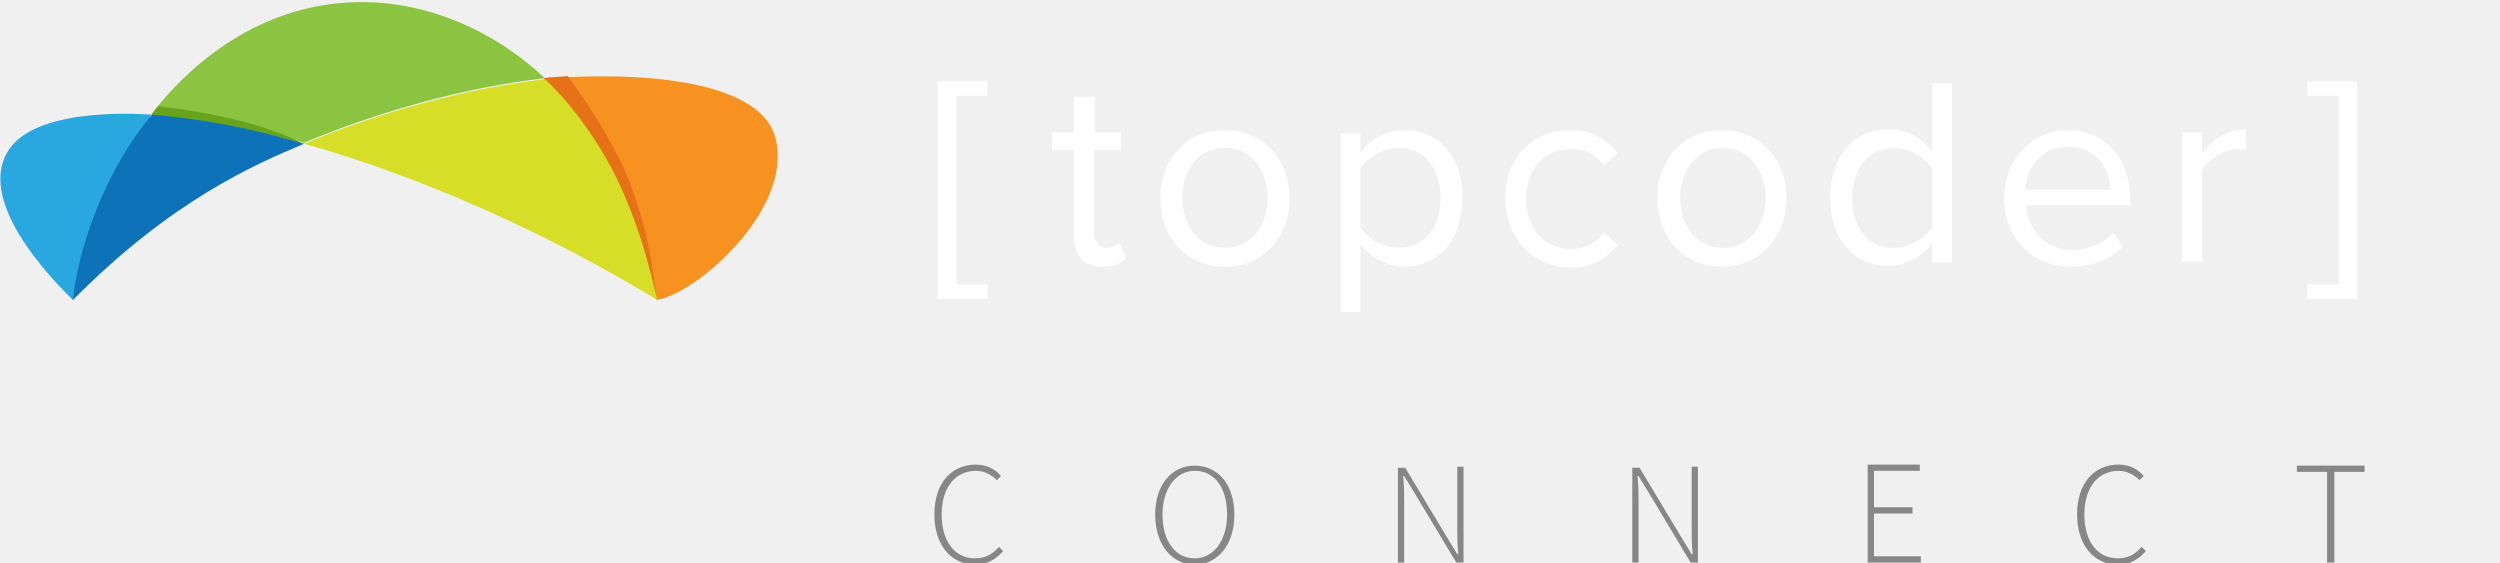
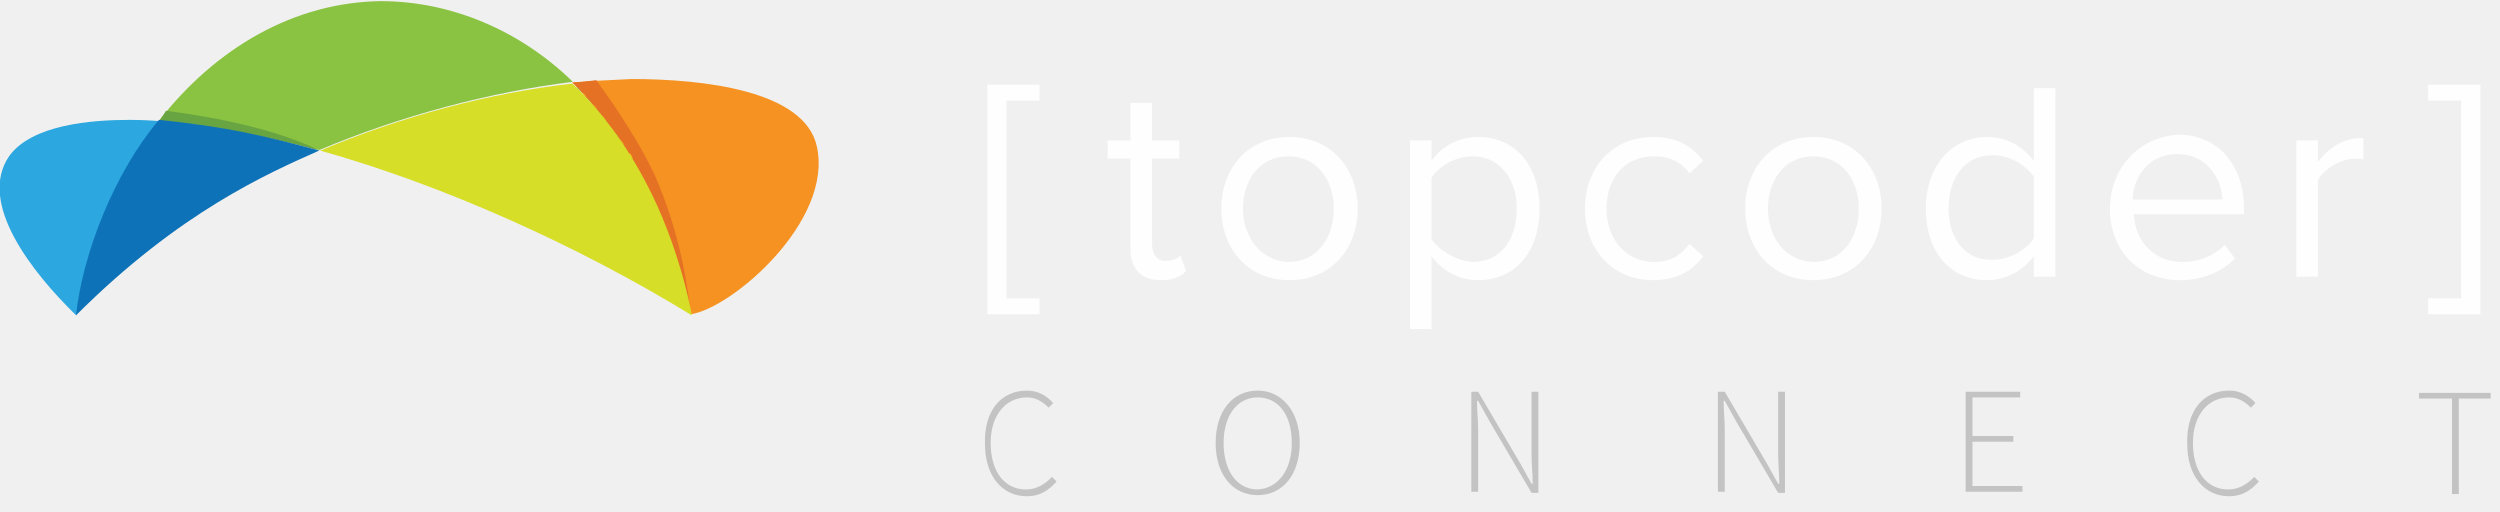
- <svg xmlns="http://www.w3.org/2000/svg" version="1.1" id="Layer_1" x="0px" y="0px" viewBox="-185 370 240 54" style="enable-background:new -185 370 240 54;" xml:space="preserve">
+ <svg xmlns="http://www.w3.org/2000/svg" version="1.1" id="Layer_1" x="0px" y="0px" viewBox="-195 374 220 45" style="enable-background:new -195 374 220 45;" xml:space="preserve">
  <style type="text/css">
- 	.st0{fill:#8AC441;}
- 	.st1{fill:#68A31E;}
- 	.st2{fill:#F7911F;}
- 	.st3{fill:#E67117;}
- 	.st4{fill:#F4CA13;}
- 	.st5{fill:#D7DE27;}
- 	.st6{fill:#29A8E0;}
- 	.st7{fill:#0D72B8;}
- 	.st8{filter:url(#Adobe_OpacityMaskFilter);}
- 	.st9{fill:#FFFFFF;}
- 	.st10{mask:url(#mask-2);fill:#FFFFFF;}
- 	.st11{fill:#878787;}
+ 	.st0{filter:url(#Adobe_OpacityMaskFilter);}
+ 	.st1{fill:#FFFFFF;}
+ 	.st2{mask:url(#mask-2);fill:#8AC342;}
+ 	.st3{filter:url(#Adobe_OpacityMaskFilter_1_);}
+ 	.st4{mask:url(#mask-4);fill:#68A442;}
+ 	.st5{filter:url(#Adobe_OpacityMaskFilter_2_);}
+ 	.st6{mask:url(#mask-6);fill:#F59221;}
+ 	.st7{filter:url(#Adobe_OpacityMaskFilter_3_);}
+ 	.st8{mask:url(#mask-8);fill:#E57224;}
+ 	.st9{filter:url(#Adobe_OpacityMaskFilter_4_);}
+ 	.st10{mask:url(#mask-10);fill:#8AC342;}
+ 	.st11{filter:url(#Adobe_OpacityMaskFilter_5_);}
+ 	.st12{mask:url(#mask-12);fill:#8AC342;}
+ 	.st13{filter:url(#Adobe_OpacityMaskFilter_6_);}
+ 	.st14{mask:url(#mask-14);fill:#8AC342;}
+ 	.st15{filter:url(#Adobe_OpacityMaskFilter_7_);}
+ 	.st16{mask:url(#mask-16);fill:#8AC342;}
+ 	.st17{filter:url(#Adobe_OpacityMaskFilter_8_);}
+ 	.st18{mask:url(#mask-18);fill:#8AC342;}
+ 	.st19{filter:url(#Adobe_OpacityMaskFilter_9_);}
+ 	.st20{mask:url(#mask-20);fill:#8AC342;}
+ 	.st21{filter:url(#Adobe_OpacityMaskFilter_10_);}
+ 	.st22{mask:url(#mask-22);fill:#8AC342;}
+ 	.st23{filter:url(#Adobe_OpacityMaskFilter_11_);}
+ 	.st24{mask:url(#mask-24);fill:#F4CA18;}
+ 	.st25{filter:url(#Adobe_OpacityMaskFilter_12_);}
+ 	.st26{mask:url(#mask-26);fill:#F4CA18;}
+ 	.st27{filter:url(#Adobe_OpacityMaskFilter_13_);}
+ 	.st28{mask:url(#mask-28);fill:#F4CA18;}
+ 	.st29{filter:url(#Adobe_OpacityMaskFilter_14_);}
+ 	.st30{mask:url(#mask-30);fill:#F4CA18;}
+ 	.st31{filter:url(#Adobe_OpacityMaskFilter_15_);}
+ 	.st32{mask:url(#mask-32);fill:#F4CA18;}
+ 	.st33{filter:url(#Adobe_OpacityMaskFilter_16_);}
+ 	.st34{mask:url(#mask-34);fill:#F4CA18;}
+ 	.st35{filter:url(#Adobe_OpacityMaskFilter_17_);}
+ 	.st36{mask:url(#mask-36);fill:#F4CA18;}
+ 	.st37{filter:url(#Adobe_OpacityMaskFilter_18_);}
+ 	.st38{mask:url(#mask-38);fill:#D7DE28;}
+ 	.st39{filter:url(#Adobe_OpacityMaskFilter_19_);}
+ 	.st40{mask:url(#mask-40);fill:#2CA7DF;}
+ 	.st41{filter:url(#Adobe_OpacityMaskFilter_20_);}
+ 	.st42{mask:url(#mask-42);fill:#2CA7DF;}
+ 	.st43{filter:url(#Adobe_OpacityMaskFilter_21_);}
+ 	.st44{mask:url(#mask-44);fill:#0D72B8;}
+ 	.st45{filter:url(#Adobe_OpacityMaskFilter_22_);}
+ 	.st46{mask:url(#mask-46);fill:#FEFEFE;}
+ 	.st47{fill:#C4C3C3;}
</style>
  <g id="Page-1">
-     <g id="logo-dark">
-       <g id="Page-1-Copy-2-_x2B_-CONNECT-Copy-4-Copy">
-         <g id="Page-1-Copy-2">
-           <path id="Fill-1" class="st0" d="M-150.3,370.2c-7.9,0-15,4.1-20.2,10.8c4.3,0.4,9.5,1.3,14.7,2.7      c7.4-3.1,15.5-5.3,23.1-6.2C-137.6,372.9-143.9,370.2-150.3,370.2" />
-           <path id="Fill-3" class="st1" d="M-169.8,380.2c-0.1,0.1-0.5,0.6-0.7,0.9c4.3,0.4,9.7,1.3,14.6,2.7      C-160.8,381.2-168.3,380.4-169.8,380.2" />
-           <path id="Fill-5" class="st2" d="M-132.8,377.6c0.1,0.1,4.5,4.4,7.1,10c2.6,5.6,3.7,11.2,3.7,11.2      c3.7-0.5,13-8.5,11.5-15.3C-111.9,376.5-128.4,377.1-132.8,377.6" />
-           <path id="Fill-7" class="st3" d="M-124.8,386.9c-1.4-3.4-4-7.3-5.7-9.6c-0.9,0.1-1.7,0.1-2.3,0.2      c0.1,0.1,4.5,4.4,7.1,10c2.6,5.6,3.7,11.2,3.7,11.2C-122.2,396.6-122.7,392-124.8,386.9" />
-           <path id="Fill-9" class="st0" d="M-127.3,384.5c0.1,0.2,0.3,0.4,0.4,0.7      C-127.1,384.9-127.2,384.7-127.3,384.5" />
-           <path id="Fill-11" class="st0" d="M-128.1,383.3c0.1,0.2,0.3,0.4,0.4,0.6      C-127.8,383.7-127.9,383.5-128.1,383.3" />
-           <path id="Fill-13" class="st0" d="M-130.6,379.9c0.2,0.2,0.3,0.4,0.5,0.6      C-130.3,380.3-130.4,380.1-130.6,379.9" />
-           <path id="Fill-15" class="st0" d="M-131.5,378.9c0.2,0.2,0.3,0.4,0.5,0.6      C-131.2,379.2-131.3,379.1-131.5,378.9" />
-           <path id="Fill-17" class="st0" d="M-129.7,381c0.2,0.2,0.3,0.4,0.5,0.6      C-129.4,381.4-129.6,381.2-129.7,381" />
-           <path id="Fill-19" class="st0" d="M-132.5,377.9c0.2,0.2,0.4,0.4,0.5,0.5      C-132.1,378.2-132.3,378.1-132.5,377.9" />
-           <path id="Fill-21" class="st0" d="M-128.9,382.1c0.1,0.2,0.3,0.4,0.4,0.6      C-128.6,382.5-128.7,382.3-128.9,382.1" />
-           <path id="Fill-23" class="st4" d="M-131.9,378.4c0.1,0.1,0.3,0.3,0.4,0.5      C-131.6,378.7-131.8,378.6-131.9,378.4" />
-           <path id="Fill-25" class="st4" d="M-132.8,377.6L-132.8,377.6c0.1,0.1,0.2,0.2,0.3,0.3      C-132.6,377.8-132.7,377.7-132.8,377.6" />
-           <path id="Fill-27" class="st4" d="M-127.7,383.9c0.1,0.2,0.2,0.4,0.3,0.6      C-127.4,384.3-127.6,384.1-127.7,383.9" />
-           <path id="Fill-29" class="st4" d="M-128.4,382.7c0.1,0.2,0.2,0.4,0.4,0.5      C-128.2,383.1-128.3,382.9-128.4,382.7" />
-           <path id="Fill-31" class="st4" d="M-129.3,381.6c0.1,0.2,0.3,0.3,0.4,0.5      C-129,381.9-129.1,381.8-129.3,381.6" />
-           <path id="Fill-33" class="st4" d="M-131,379.4c0.1,0.2,0.3,0.3,0.4,0.5      C-130.7,379.7-130.9,379.6-131,379.4" />
-           <path id="Fill-35" class="st4" d="M-130.1,380.5c0.1,0.2,0.3,0.3,0.4,0.5      C-129.9,380.8-130,380.7-130.1,380.5" />
-           <path id="Fill-37" class="st5" d="M-126.1,386.5c-3.1-5.9-6.6-8.9-6.6-8.9      c-7.5,0.9-15.7,3.1-23.1,6.2c11.1,3.1,23.4,8.6,33.9,15C-122,398.7-123.1,392.4-126.1,386.5" />
-           <path id="Fill-39" class="st6" d="M-178,398.8c-4-3.9-9-10.3-6.1-14.5c2.9-4.2,13.3-3.3,13.6-3.3      L-178,398.8z" />
-           <path id="Fill-41" class="st6" d="M-171.8,383.1c-0.3,0.4-0.6,0.9-0.8,1.3      C-172.4,384-172.1,383.5-171.8,383.1" />
-           <path id="Fill-43" class="st7" d="M-178,398.8c0.6-5.7,3.5-13,7.6-17.8c6.2,0.6,9.6,1.4,14.6,2.8      C-160.6,385.8-168.6,389.3-178,398.8" />
-           <g id="Group-47">
-             <g id="Clip-46">
- 					</g>
-             <defs>
-               <filter id="Adobe_OpacityMaskFilter" filterUnits="userSpaceOnUse" x="-95" y="377.7" width="136.3" height="22.3">
-                 <feColorMatrix type="matrix" values="1 0 0 0 0  0 1 0 0 0  0 0 1 0 0  0 0 0 1 0" />
-               </filter>
-             </defs>
-             <mask maskUnits="userSpaceOnUse" x="-95" y="377.7" width="136.3" height="22.3" id="mask-2">
-               <g class="st8">
-                 <path id="path-1" class="st9" d="M-185,370.2H55V400h-240V370.2z" />
-               </g>
-             </mask>
-             <path id="Fill-45" class="st10" d="M-95,398.7v-20.9h4.8v1.4h-3v18.1h3v1.4H-95z M41.3,377.7v21       h-4.8v-1.4h3v-18.1h-3v-1.4H41.3z M24.5,395.2v-12.5h1.9v2c1-1.3,2.5-2.3,4.2-2.3v2c-0.2,0-0.5-0.1-0.8-0.1c-1.2,0-2.8,1-3.4,2       v8.8H24.5z M13.5,384.1c-2.7,0-4,2.2-4.1,4.1h8.2C17.6,386.4,16.4,384.1,13.5,384.1L13.5,384.1z M7.4,389       c0-3.6,2.6-6.5,6.1-6.5c3.8,0,6,2.9,6,6.7v0.5H9.5c0.2,2.4,1.8,4.3,4.5,4.3c1.4,0,2.9-0.6,3.9-1.6l0.9,1.3       c-1.3,1.2-2.9,1.9-5,1.9C10.1,395.6,7.4,392.9,7.4,389L7.4,389z M0.5,391.8v-5.6c-0.7-1.1-2.2-2-3.7-2c-2.5,0-4,2.1-4,4.8       c0,2.8,1.5,4.8,4,4.8C-1.7,393.8-0.2,392.9,0.5,391.8L0.5,391.8z M0.5,395.2v-1.9c-0.9,1.3-2.5,2.2-4.2,2.2       c-3.3,0-5.6-2.5-5.6-6.5c0-4,2.3-6.6,5.6-6.6c1.7,0,3.2,0.8,4.2,2.2V378h1.9v17.2H0.5z M-15.5,389c0-2.5-1.5-4.8-4.1-4.8       s-4.1,2.3-4.1,4.8c0,2.6,1.5,4.8,4.1,4.8S-15.5,391.6-15.5,389L-15.5,389z M-25.9,389c0-3.6,2.4-6.5,6.2-6.5s6.2,2.9,6.2,6.5       c0,3.6-2.4,6.6-6.2,6.6S-25.9,392.6-25.9,389L-25.9,389z M-40.5,389c0-3.7,2.5-6.5,6.2-6.5c2.3,0,3.6,0.9,4.6,2.2l-1.3,1.2       c-0.8-1.1-1.9-1.6-3.2-1.6c-2.6,0-4.3,2-4.3,4.8c0,2.8,1.7,4.8,4.3,4.8c1.3,0,2.4-0.5,3.2-1.6l1.3,1.2c-1,1.2-2.3,2.2-4.6,2.2       C-38,395.6-40.5,392.7-40.5,389L-40.5,389z M-46.7,389c0-2.8-1.5-4.8-4-4.8c-1.5,0-3,0.9-3.7,2v5.6c0.7,1.1,2.2,2,3.7,2       C-48.2,393.8-46.7,391.8-46.7,389L-46.7,389z M-54.4,393.4v6.6h-1.9v-17.2h1.9v1.9c0.9-1.3,2.5-2.2,4.2-2.2       c3.3,0,5.6,2.5,5.6,6.5c0,4-2.3,6.6-5.6,6.6C-51.9,395.6-53.4,394.7-54.4,393.4L-54.4,393.4z M-63.3,389c0-2.5-1.5-4.8-4.1-4.8       c-2.7,0-4.1,2.3-4.1,4.8c0,2.6,1.5,4.8,4.1,4.8C-64.8,393.8-63.3,391.6-63.3,389L-63.3,389z M-73.6,389c0-3.6,2.4-6.5,6.2-6.5       c3.8,0,6.2,2.9,6.2,6.5c0,3.6-2.4,6.6-6.2,6.6C-71.3,395.6-73.6,392.6-73.6,389L-73.6,389z M-81.9,392.6v-8.2H-84v-1.7h2.1       v-3.4h2v3.4h2.5v1.7H-80v7.8c0,0.9,0.4,1.6,1.2,1.6c0.6,0,1.1-0.3,1.3-0.5l0.6,1.5c-0.5,0.5-1.2,0.8-2.3,0.8       C-81,395.6-81.9,394.5-81.9,392.6L-81.9,392.6z" />
-           </g>
-         </g>
-         <path id="CONNECT-Copy-4" class="st11" d="M-95.3,419.4c0,2.9,1.6,4.8,3.9,4.8c1.2,0,2-0.5,2.7-1.3     l-0.4-0.4c-0.7,0.8-1.4,1.1-2.3,1.1c-2,0-3.2-1.7-3.2-4.2c0-2.6,1.3-4.2,3.3-4.2c0.8,0,1.5,0.4,2,0.9l0.4-0.4     c-0.5-0.6-1.3-1.1-2.4-1.1C-93.7,414.6-95.3,416.4-95.3,419.4L-95.3,419.4z M-70.3,424.2c2.2,0,3.8-1.9,3.8-4.8     c0-2.9-1.6-4.7-3.8-4.7c-2.2,0-3.8,1.8-3.8,4.7C-74.1,422.3-72.5,424.2-70.3,424.2L-70.3,424.2z M-70.3,423.6     c-1.9,0-3.1-1.7-3.1-4.2c0-2.5,1.3-4.2,3.1-4.2c1.9,0,3.1,1.6,3.1,4.2C-67.2,421.9-68.5,423.6-70.3,423.6L-70.3,423.6z      M-50.8,424h0.6v-5.7c0-0.9,0-1.7-0.1-2.6h0.1l1.1,1.8l3.9,6.5h0.7v-9.2h-0.6v5.7c0,0.9,0,1.8,0.1,2.7h-0.1l-1.1-1.8l-3.9-6.5     h-0.7V424z M-28.3,424h0.6v-5.7c0-0.9,0-1.7-0.1-2.6h0.1l1.1,1.8l3.9,6.5h0.7v-9.2h-0.6v5.7c0,0.9,0,1.8,0.1,2.7h-0.1l-1.1-1.8     l-3.9-6.5h-0.7V424z M-5.8,424h5.2v-0.6h-4.5v-4.1h3.7v-0.6h-3.7v-3.5h4.4v-0.6h-5V424z M14.4,419.4c0,2.9,1.6,4.8,3.9,4.8     c1.2,0,2-0.5,2.7-1.3l-0.4-0.4c-0.7,0.8-1.4,1.1-2.3,1.1c-2,0-3.2-1.7-3.2-4.2c0-2.6,1.3-4.2,3.3-4.2c0.8,0,1.5,0.4,2,0.9     l0.4-0.4c-0.5-0.6-1.3-1.1-2.4-1.1C16,414.6,14.4,416.4,14.4,419.4L14.4,419.4z M38.5,424h0.6v-8.7h2.9v-0.6h-6.5v0.6h2.9V424z" />
+     <g id="tc-connect-light">
+       <g id="Page-1-Copy">
+         <g id="Group-3" transform="translate(13.50877, 0)">
+           <g id="Clip-2">
+ 				</g>
+           <defs>
+             <filter id="Adobe_OpacityMaskFilter" filterUnits="userSpaceOnUse" x="-199.3" y="369.3" width="46" height="22.8">
+               <feColorMatrix type="matrix" values="1 0 0 0 0  0 1 0 0 0  0 0 1 0 0  0 0 0 1 0" />
+             </filter>
+           </defs>
+           <mask maskUnits="userSpaceOnUse" x="-199.3" y="369.3" width="46" height="22.8" id="mask-2">
+             <g class="st0">
+               <path id="path-1" class="st1" d="M-194.5,384.6c4.2,0.3,9.2,1.3,14.1,2.6l0,0c7.1-3,15-5.1,22.3-6l0,0        c-4.6-4.5-10.7-7.1-16.9-7.1l0,0C-182.6,374.2-189.5,378.2-194.5,384.6L-194.5,384.6z" />
+             </g>
+           </mask>
+           <path id="Fill-1" class="st2" d="M-199.3,369.3h46v22.8h-46V369.3z" />
+         </g>
+         <g id="Group-6" transform="translate(13.50877, 9.649123)">
+           <g id="Clip-5">
+ 				</g>
+           <defs>
+             <filter id="Adobe_OpacityMaskFilter_1_" filterUnits="userSpaceOnUse" x="-199.3" y="369.3" width="23.8" height="13.1">
+               <feColorMatrix type="matrix" values="1 0 0 0 0  0 1 0 0 0  0 0 1 0 0  0 0 0 1 0" />
+             </filter>
+           </defs>
+           <mask maskUnits="userSpaceOnUse" x="-199.3" y="369.3" width="23.8" height="13.1" id="mask-4">
+             <g class="st3">
+               <path id="path-3" class="st1" d="M-194.5,375c4.2,0.3,9.3,1.3,14.1,2.6l0,0c-4.8-2.4-12-3.3-13.5-3.5l0,0        C-194,374.3-194.3,374.7-194.5,375L-194.5,375z" />
+             </g>
+           </mask>
+           <path id="Fill-4" class="st4" d="M-199.3,369.3h23.8v13.1h-23.8V369.3z" />
+         </g>
+         <g id="Group-9" transform="translate(50.17544, 6.754386)">
+           <g id="Clip-8">
+ 				</g>
+           <defs>
+             <filter id="Adobe_OpacityMaskFilter_2_" filterUnits="userSpaceOnUse" x="-199.6" y="369.5" width="31.4" height="30.3">
+               <feColorMatrix type="matrix" values="1 0 0 0 0  0 1 0 0 0  0 0 1 0 0  0 0 0 1 0" />
+             </filter>
+           </defs>
+           <mask maskUnits="userSpaceOnUse" x="-199.6" y="369.5" width="31.4" height="30.3" id="mask-6">
+             <g class="st5">
+               <path id="path-5" class="st1" d="M-194.8,374.5c0.1,0.1,4.3,4.3,6.8,9.6l0,0c2.5,5.4,3.6,10.8,3.6,10.8l0,0        c3.6-0.5,12.6-8.2,11.1-14.8l0,0c-1.1-4.9-10-5.9-16.3-5.9l0,0C-191.7,374.3-193.7,374.4-194.8,374.5L-194.8,374.5z" />
+             </g>
+           </mask>
+           <path id="Fill-7" class="st6" d="M-199.6,369.5h31.4v30.3h-31.4V369.5z" />
+         </g>
+         <g id="Group-12" transform="translate(50.17544, 6.754386)">
+           <g id="Clip-11">
+ 				</g>
+           <defs>
+             <filter id="Adobe_OpacityMaskFilter_3_" filterUnits="userSpaceOnUse" x="-199.6" y="369.5" width="20.1" height="30.3">
+               <feColorMatrix type="matrix" values="1 0 0 0 0  0 1 0 0 0  0 0 1 0 0  0 0 0 1 0" />
+             </filter>
+           </defs>
+           <mask maskUnits="userSpaceOnUse" x="-199.6" y="369.5" width="20.1" height="30.3" id="mask-8">
+             <g class="st7">
+               <path id="path-7" class="st1" d="M-194.8,374.5c0.1,0.1,4.3,4.3,6.8,9.6l0,0c2.5,5.4,3.6,10.8,3.6,10.8l0,0        c-0.2-2.1-0.8-6.5-2.8-11.4l0,0c-1.3-3.2-3.9-7-5.5-9.2l0,0C-193.5,374.4-194.2,374.5-194.8,374.5L-194.8,374.5z" />
+             </g>
+           </mask>
+           <path id="Fill-10" class="st8" d="M-199.6,369.5h20.1v30.3h-20.1V369.5z" />
+         </g>
+         <g id="Group-15" transform="translate(55, 13.50877)">
+           <g id="Clip-14">
+ 				</g>
+           <defs>
+             <filter id="Adobe_OpacityMaskFilter_4_" filterUnits="userSpaceOnUse" x="-199.2" y="369.7" width="10" height="10.3">
+               <feColorMatrix type="matrix" values="1 0 0 0 0  0 1 0 0 0  0 0 1 0 0  0 0 0 1 0" />
+             </filter>
+           </defs>
+           <mask maskUnits="userSpaceOnUse" x="-199.2" y="369.7" width="10" height="10.3" id="mask-10">
+             <g class="st9">
+               <path id="path-9" class="st1" d="M-194,375.1c-0.1-0.2-0.3-0.4-0.4-0.6l0,0C-194.2,374.7-194.1,374.9-194,375.1L-194,375.1z" />
+             </g>
+           </mask>
+           <path id="Fill-13" class="st10" d="M-199.2,369.7h10v10.3h-10V369.7z" />
+         </g>
+         <g id="Group-18" transform="translate(54.03509, 12.54386)">
+           <g id="Clip-17">
+ 				</g>
+           <defs>
+             <filter id="Adobe_OpacityMaskFilter_5_" filterUnits="userSpaceOnUse" x="-198.9" y="369.4" width="10.1" height="10.3">
+               <feColorMatrix type="matrix" values="1 0 0 0 0  0 1 0 0 0  0 0 1 0 0  0 0 0 1 0" />
+             </filter>
+           </defs>
+           <mask maskUnits="userSpaceOnUse" x="-198.9" y="369.4" width="10.1" height="10.3" id="mask-12">
+             <g class="st11">
+               <path id="path-11" class="st1" d="M-193.7,374.9c-0.1-0.2-0.3-0.4-0.4-0.6l0,0C-194,374.5-193.8,374.7-193.7,374.9        L-193.7,374.9z" />
+             </g>
+           </mask>
+           <path id="Fill-16" class="st12" d="M-198.9,369.4h10.1v10.3h-10.1V369.4z" />
+         </g>
+         <g id="Group-21" transform="translate(52.10526, 8.684211)">
+           <g id="Clip-20">
+ 				</g>
+           <defs>
+             <filter id="Adobe_OpacityMaskFilter_6_" filterUnits="userSpaceOnUse" x="-199.4" y="370.1" width="10.1" height="10.2">
+               <feColorMatrix type="matrix" values="1 0 0 0 0  0 1 0 0 0  0 0 1 0 0  0 0 0 1 0" />
+             </filter>
+           </defs>
+           <mask maskUnits="userSpaceOnUse" x="-199.4" y="370.1" width="10.1" height="10.2" id="mask-14">
+             <g class="st13">
+               <path id="path-13" class="st1" d="M-194.2,375.4c-0.2-0.2-0.3-0.4-0.5-0.6l0,0C-194.5,375.1-194.3,375.2-194.2,375.4        L-194.2,375.4z" />
+             </g>
+           </mask>
+           <path id="Fill-19" class="st14" d="M-199.4,370.1h10.1v10.2h-10.1V370.1z" />
+         </g>
+         <g id="Group-24" transform="translate(51.14035, 7.719298)">
+           <g id="Clip-23">
+ 				</g>
+           <defs>
+             <filter id="Adobe_OpacityMaskFilter_7_" filterUnits="userSpaceOnUse" x="-199.3" y="370" width="10.1" height="10.2">
+               <feColorMatrix type="matrix" values="1 0 0 0 0  0 1 0 0 0  0 0 1 0 0  0 0 0 1 0" />
+             </filter>
+           </defs>
+           <mask maskUnits="userSpaceOnUse" x="-199.3" y="370" width="10.1" height="10.2" id="mask-16">
+             <g class="st15">
+               <path id="path-15" class="st1" d="M-194,375.4c-0.2-0.2-0.3-0.4-0.5-0.5l0,0C-194.4,375-194.2,375.2-194,375.4L-194,375.4z" />
+             </g>
+           </mask>
+           <path id="Fill-22" class="st16" d="M-199.3,370h10.1v10.2h-10.1V370z" />
+         </g>
+         <g id="Group-27" transform="translate(53.07017, 9.649123)">
+           <g id="Clip-26">
+ 				</g>
+           <defs>
+             <filter id="Adobe_OpacityMaskFilter_8_" filterUnits="userSpaceOnUse" x="-199.6" y="370.1" width="10.1" height="10.2">
+               <feColorMatrix type="matrix" values="1 0 0 0 0  0 1 0 0 0  0 0 1 0 0  0 0 0 1 0" />
+             </filter>
+           </defs>
+           <mask maskUnits="userSpaceOnUse" x="-199.6" y="370.1" width="10.1" height="10.2" id="mask-18">
+             <g class="st17">
+               <path id="path-17" class="st1" d="M-194.3,375.5c-0.1-0.2-0.3-0.4-0.4-0.6l0,0C-194.6,375.1-194.4,375.3-194.3,375.5        L-194.3,375.5z" />
+             </g>
+           </mask>
+           <path id="Fill-25" class="st18" d="M-199.6,370.1h10.1v10.2h-10.1V370.1z" />
+         </g>
+         <g id="Group-30" transform="translate(50.17544, 6.754386)">
+           <g id="Clip-29">
+ 				</g>
+           <defs>
+             <filter id="Adobe_OpacityMaskFilter_9_" filterUnits="userSpaceOnUse" x="-199.3" y="370" width="10.2" height="10.2">
+               <feColorMatrix type="matrix" values="1 0 0 0 0  0 1 0 0 0  0 0 1 0 0  0 0 0 1 0" />
+             </filter>
+           </defs>
+           <mask maskUnits="userSpaceOnUse" x="-199.3" y="370" width="10.2" height="10.2" id="mask-20">
+             <g class="st19">
+               <path id="path-19" class="st1" d="M-194,375.4c-0.2-0.2-0.3-0.3-0.5-0.5l0,0C-194.3,375-194.1,375.2-194,375.4L-194,375.4z" />
+             </g>
+           </mask>
+           <path id="Fill-28" class="st20" d="M-199.3,370h10.2v10.2h-10.2V370z" />
+         </g>
+         <g id="Group-33" transform="translate(54.03509, 11.57895)">
+           <g id="Clip-32">
+ 				</g>
+           <defs>
+             <filter id="Adobe_OpacityMaskFilter_10_" filterUnits="userSpaceOnUse" x="-199.7" y="369.3" width="10.1" height="10.3">
+               <feColorMatrix type="matrix" values="1 0 0 0 0  0 1 0 0 0  0 0 1 0 0  0 0 0 1 0" />
+             </filter>
+           </defs>
+           <mask maskUnits="userSpaceOnUse" x="-199.7" y="369.3" width="10.1" height="10.3" id="mask-22">
+             <g class="st21">
+               <path id="path-21" class="st1" d="M-194.5,374.7c-0.1-0.2-0.3-0.4-0.4-0.6l0,0C-194.7,374.3-194.6,374.5-194.5,374.7        L-194.5,374.7z" />
+             </g>
+           </mask>
+           <path id="Fill-31" class="st22" d="M-199.7,369.3h10.1v10.3h-10.1V369.3z" />
+         </g>
+         <g id="Group-36" transform="translate(51.14035, 7.719298)">
+           <g id="Clip-35">
+ 				</g>
+           <defs>
+             <filter id="Adobe_OpacityMaskFilter_11_" filterUnits="userSpaceOnUse" x="-199.8" y="369.6" width="10.1" height="10.1">
+               <feColorMatrix type="matrix" values="1 0 0 0 0  0 1 0 0 0  0 0 1 0 0  0 0 0 1 0" />
+             </filter>
+           </defs>
+           <mask maskUnits="userSpaceOnUse" x="-199.8" y="369.6" width="10.1" height="10.1" id="mask-24">
+             <g class="st23">
+               <path id="path-23" class="st1" d="M-194.5,374.8c-0.1-0.1-0.3-0.3-0.4-0.4l0,0C-194.8,374.6-194.7,374.7-194.5,374.8        L-194.5,374.8z" />
+             </g>
+           </mask>
+           <path id="Fill-34" class="st24" d="M-199.8,369.6h10.1v10.1h-10.1V369.6z" />
+         </g>
+         <g id="Group-39" transform="translate(50.17544, 6.754386)">
+           <g id="Clip-38">
+ 				</g>
+           <defs>
+             <filter id="Adobe_OpacityMaskFilter_12_" filterUnits="userSpaceOnUse" x="-199.6" y="369.7" width="10" height="10">
+               <feColorMatrix type="matrix" values="1 0 0 0 0  0 1 0 0 0  0 0 1 0 0  0 0 0 1 0" />
+             </filter>
+           </defs>
+           <mask maskUnits="userSpaceOnUse" x="-199.6" y="369.7" width="10" height="10" id="mask-26">
+             <g class="st25">
+               <path id="path-25" class="st1" d="M-194.8,374.6c0.1,0.1,0.2,0.2,0.3,0.3l0,0C-194.6,374.8-194.7,374.7-194.8,374.6        L-194.8,374.6L-194.8,374.6z" />
+             </g>
+           </mask>
+           <path id="Fill-37" class="st26" d="M-199.6,369.7h10v10h-10V369.7z" />
+         </g>
+         <g id="Group-42" transform="translate(55, 12.54386)">
+           <g id="Clip-41">
+ 				</g>
+           <defs>
+             <filter id="Adobe_OpacityMaskFilter_13_" filterUnits="userSpaceOnUse" x="-199.5" y="370.1" width="10" height="10.2">
+               <feColorMatrix type="matrix" values="1 0 0 0 0  0 1 0 0 0  0 0 1 0 0  0 0 0 1 0" />
+             </filter>
+           </defs>
+           <mask maskUnits="userSpaceOnUse" x="-199.5" y="370.1" width="10" height="10.2" id="mask-28">
+             <g class="st27">
+               <path id="path-27" class="st1" d="M-194.3,375.4c-0.1-0.2-0.2-0.4-0.3-0.5l0,0C-194.6,375.1-194.5,375.3-194.3,375.4        L-194.3,375.4z" />
+             </g>
+           </mask>
+           <path id="Fill-40" class="st28" d="M-199.5,370.1h10v10.2h-10V370.1z" />
+         </g>
+         <g id="Group-45" transform="translate(54.03509, 11.57895)">
+           <g id="Clip-44">
+ 				</g>
+           <defs>
+             <filter id="Adobe_OpacityMaskFilter_14_" filterUnits="userSpaceOnUse" x="-199.3" y="369.9" width="10" height="10.2">
+               <feColorMatrix type="matrix" values="1 0 0 0 0  0 1 0 0 0  0 0 1 0 0  0 0 0 1 0" />
+             </filter>
+           </defs>
+           <mask maskUnits="userSpaceOnUse" x="-199.3" y="369.9" width="10" height="10.2" id="mask-30">
+             <g class="st29">
+               <path id="path-29" class="st1" d="M-194.1,375.2c-0.1-0.2-0.2-0.4-0.4-0.5l0,0C-194.3,374.9-194.2,375.1-194.1,375.2        L-194.1,375.2z" />
+             </g>
+           </mask>
+           <path id="Fill-43" class="st30" d="M-199.3,369.9h10v10.2h-10V369.9z" />
+         </g>
+         <g id="Group-48" transform="translate(53.07017, 10.61403)">
+           <g id="Clip-47">
+ 				</g>
+           <defs>
+             <filter id="Adobe_OpacityMaskFilter_15_" filterUnits="userSpaceOnUse" x="-199.1" y="369.7" width="10" height="10.2">
+               <feColorMatrix type="matrix" values="1 0 0 0 0  0 1 0 0 0  0 0 1 0 0  0 0 0 1 0" />
+             </filter>
+           </defs>
+           <mask maskUnits="userSpaceOnUse" x="-199.1" y="369.7" width="10" height="10.2" id="mask-32">
+             <g class="st31">
+               <path id="path-31" class="st1" d="M-193.9,375.1c-0.1-0.2-0.2-0.3-0.4-0.5l0,0C-194.2,374.7-194,374.9-193.9,375.1        L-193.9,375.1z" />
+             </g>
+           </mask>
+           <path id="Fill-46" class="st32" d="M-199.1,369.7h10v10.2h-10V369.7z" />
+         </g>
+         <g id="Group-51" transform="translate(51.14035, 8.684211)">
+           <g id="Clip-50">
+ 				</g>
+           <defs>
+             <filter id="Adobe_OpacityMaskFilter_16_" filterUnits="userSpaceOnUse" x="-198.9" y="369.6" width="10" height="10.1">
+               <feColorMatrix type="matrix" values="1 0 0 0 0  0 1 0 0 0  0 0 1 0 0  0 0 0 1 0" />
+             </filter>
+           </defs>
+           <mask maskUnits="userSpaceOnUse" x="-198.9" y="369.6" width="10" height="10.1" id="mask-34">
+             <g class="st33">
+               <path id="path-33" class="st1" d="M-193.6,374.9c-0.1-0.2-0.3-0.3-0.4-0.5l0,0C-193.9,374.6-193.8,374.7-193.6,374.9        L-193.6,374.9z" />
+             </g>
+           </mask>
+           <path id="Fill-49" class="st34" d="M-198.9,369.6h10v10.1h-10V369.6z" />
+         </g>
+         <g id="Group-54" transform="translate(52.10526, 9.649123)">
+           <g id="Clip-53">
+ 				</g>
+           <defs>
+             <filter id="Adobe_OpacityMaskFilter_17_" filterUnits="userSpaceOnUse" x="-199" y="369.6" width="10" height="10.1">
+               <feColorMatrix type="matrix" values="1 0 0 0 0  0 1 0 0 0  0 0 1 0 0  0 0 0 1 0" />
+             </filter>
+           </defs>
+           <mask maskUnits="userSpaceOnUse" x="-199" y="369.6" width="10" height="10.1" id="mask-36">
+             <g class="st35">
+               <path id="path-35" class="st1" d="M-193.8,375c-0.1-0.2-0.3-0.3-0.4-0.5l0,0C-194,374.6-193.9,374.8-193.8,375L-193.8,375z" />
+             </g>
+           </mask>
+           <path id="Fill-52" class="st36" d="M-199,369.6h10v10.1h-10V369.6z" />
+         </g>
+         <g id="Group-57" transform="translate(27.98246, 6.754386)">
+           <g id="Clip-56">
+ 				</g>
+           <defs>
+             <filter id="Adobe_OpacityMaskFilter_18_" filterUnits="userSpaceOnUse" x="-199.7" y="369.7" width="42.4" height="30.1">
+               <feColorMatrix type="matrix" values="1 0 0 0 0  0 1 0 0 0  0 0 1 0 0  0 0 0 1 0" />
+             </filter>
+           </defs>
+           <mask maskUnits="userSpaceOnUse" x="-199.7" y="369.7" width="42.4" height="30.1" id="mask-38">
+             <g class="st37">
+               <path id="path-37" class="st1" d="M-194.8,380.5c10.7,3,22.6,8.3,32.7,14.5l0,0c0-0.1-1.1-6.2-4.1-11.8l0,0        c-3-5.7-6.4-8.5-6.4-8.6l0,0C-179.8,375.4-187.7,377.5-194.8,380.5L-194.8,380.5z" />
+             </g>
+           </mask>
+           <path id="Fill-55" class="st38" d="M-199.7,369.7h42.4v30.1h-42.4V369.7z" />
+         </g>
+         <g id="Group-60" transform="translate(0, 9.649123)">
+           <g id="Clip-59">
+ 				</g>
+           <defs>
+             <filter id="Adobe_OpacityMaskFilter_19_" filterUnits="userSpaceOnUse" x="-199.8" y="370" width="23.7" height="26.9">
+               <feColorMatrix type="matrix" values="1 0 0 0 0  0 1 0 0 0  0 0 1 0 0  0 0 0 1 0" />
+             </filter>
+           </defs>
+           <mask maskUnits="userSpaceOnUse" x="-199.8" y="370" width="23.7" height="26.9" id="mask-40">
+             <g class="st39">
+               <path id="path-39" class="st1" d="M-194.2,378.1c-2.8,4.1,2,10.2,5.9,14l0,0l7.3-17.1c-0.1,0-1.2-0.1-2.6-0.1l0,0        C-186.9,374.9-192.2,375.3-194.2,378.1L-194.2,378.1z" />
+             </g>
+           </mask>
+           <path id="Fill-58" class="st40" d="M-199.8,370h23.7v26.9h-23.7V370z" />
+         </g>
+         <g id="Group-63" transform="translate(11.57895, 12.54386)">
+           <g id="Clip-62">
+ 				</g>
+           <defs>
+             <filter id="Adobe_OpacityMaskFilter_20_" filterUnits="userSpaceOnUse" x="-199.5" y="369.3" width="10.5" height="10.9">
+               <feColorMatrix type="matrix" values="1 0 0 0 0  0 1 0 0 0  0 0 1 0 0  0 0 0 1 0" />
+             </filter>
+           </defs>
+           <mask maskUnits="userSpaceOnUse" x="-199.5" y="369.3" width="10.5" height="10.9" id="mask-42">
+             <g class="st41">
+               <path id="path-41" class="st1" d="M-194.7,375.4c0.3-0.4,0.5-0.9,0.8-1.3l0,0C-194.1,374.5-194.4,374.9-194.7,375.4        L-194.7,375.4z" />
+             </g>
+           </mask>
+           <path id="Fill-61" class="st42" d="M-199.5,369.3h10.5v10.9h-10.5V369.3z" />
+         </g>
+         <g id="Group-66" transform="translate(5.789474, 9.649123)">
+           <g id="Clip-65">
+ 				</g>
+           <defs>
+             <filter id="Adobe_OpacityMaskFilter_21_" filterUnits="userSpaceOnUse" x="-198.9" y="370.1" width="31.1" height="26.8">
+               <feColorMatrix type="matrix" values="1 0 0 0 0  0 1 0 0 0  0 0 1 0 0  0 0 0 1 0" />
+             </filter>
+           </defs>
+           <mask maskUnits="userSpaceOnUse" x="-198.9" y="370.1" width="31.1" height="26.8" id="mask-44">
+             <g class="st43">
+               <path id="path-43" class="st1" d="M-194.1,392.1c9.1-9.1,16.9-12.5,21.4-14.5l0,0c-4.8-1.3-8.2-2.1-14.1-2.7l0,0        C-190.7,379.5-193.5,386.6-194.1,392.1L-194.1,392.1z" />
+             </g>
+           </mask>
+           <path id="Fill-64" class="st44" d="M-198.9,370.1h31.1v26.8h-31.1V370.1z" />
+         </g>
+         <g id="Group-69" transform="translate(85.87719, 6.754386)">
+           <g id="Clip-68">
+ 				</g>
+           <defs>
+             <filter id="Adobe_OpacityMaskFilter_22_" filterUnits="userSpaceOnUse" x="-198.9" y="369.8" width="141.2" height="31.2">
+               <feColorMatrix type="matrix" values="1 0 0 0 0  0 1 0 0 0  0 0 1 0 0  0 0 0 1 0" />
+             </filter>
+           </defs>
+           <mask maskUnits="userSpaceOnUse" x="-198.9" y="369.8" width="141.2" height="31.2" id="mask-46">
+             <g class="st45">
+               <path id="path-45" class="st1" d="M-67.2,374.7v1.4h2.9v17.4h-2.9v1.4h4.6v-20.2H-67.2z M-194,374.7v20.2h4.6v-1.4h-2.9v-17.4        h2.9v-1.4H-194z M-101.9,375v6.4c-1-1.3-2.4-2.1-4.1-2.1l0,0c-3.1,0-5.4,2.5-5.4,6.3l0,0c0,3.9,2.2,6.3,5.4,6.3l0,0        c1.7,0,3.2-0.9,4.1-2.1l0,0v1.8h1.9V375H-101.9z M-109.4,385.6c0-2.7,1.4-4.7,3.9-4.7l0,0c1.5,0,2.9,0.9,3.6,1.9l0,0v5.4        c-0.6,1-2.1,1.9-3.6,1.9l0,0C-107.9,390.2-109.4,388.3-109.4,385.6L-109.4,385.6z M-181.4,376.3v3.3h-2v1.6h2v7.9        c0,1.8,0.9,2.8,2.7,2.8l0,0c1.1,0,1.7-0.3,2.2-0.8l0,0l-0.5-1.4c-0.2,0.3-0.7,0.5-1.3,0.5l0,0c-0.8,0-1.2-0.6-1.2-1.5l0,0        v-7.5h2.4v-1.6h-2.4v-3.3H-181.4z M-95.2,385.6c0,3.8,2.6,6.3,6.2,6.3l0,0c1.9,0,3.6-0.7,4.8-1.9l0,0l-0.9-1.2        c-1,1-2.3,1.5-3.7,1.5l0,0c-2.6,0-4.2-1.9-4.3-4.2l0,0h9.7v-0.5c0-3.6-2.1-6.5-5.8-6.5l0,0C-92.7,379.3-95.2,382.1-95.2,385.6        L-95.2,385.6z M-89.3,380.8c2.7,0,3.9,2.2,4,4l0,0h-7.9C-93.2,383-91.9,380.8-89.3,380.8L-89.3,380.8z M-127.3,385.6        c0,3.5,2.3,6.3,6,6.3l0,0c3.7,0,6-2.8,6-6.3l0,0c0-3.5-2.3-6.3-6-6.3l0,0C-125,379.3-127.3,382.1-127.3,385.6L-127.3,385.6z         M-125.3,385.6c0-2.4,1.4-4.6,4-4.6l0,0c2.6,0,4,2.2,4,4.6l0,0c0,2.5-1.4,4.7-4,4.7l0,0C-123.9,390.2-125.3,388-125.3,385.6        L-125.3,385.6z M-141.4,385.6c0,3.6,2.4,6.3,6,6.3l0,0c2.2,0,3.5-0.9,4.4-2.1l0,0l-1.2-1.1c-0.8,1.1-1.8,1.6-3.1,1.6l0,0        c-2.5,0-4.2-2-4.2-4.7l0,0c0-2.7,1.6-4.6,4.2-4.6l0,0c1.2,0,2.3,0.4,3.1,1.5l0,0l1.2-1.1c-0.9-1.2-2.2-2.1-4.4-2.1l0,0        C-139,379.3-141.4,382-141.4,385.6L-141.4,385.6z M-154.9,381.4v-1.8h-1.9v16.6h1.9v-6.4c1,1.3,2.4,2.1,4.1,2.1l0,0        c3.2,0,5.4-2.4,5.4-6.3l0,0c0-3.9-2.2-6.3-5.4-6.3l0,0C-152.5,379.3-154,380.1-154.9,381.4L-154.9,381.4z M-154.9,388.3v-5.4        c0.6-1,2.1-1.9,3.6-1.9l0,0c2.4,0,3.9,2,3.9,4.6l0,0c0,2.7-1.4,4.7-3.9,4.7l0,0C-152.7,390.2-154.2,389.3-154.9,388.3        L-154.9,388.3z M-173.4,385.6c0,3.5,2.3,6.3,6,6.3l0,0c3.7,0,6-2.8,6-6.3l0,0c0-3.5-2.3-6.3-6-6.3l0,0        C-171.1,379.3-173.4,382.1-173.4,385.6L-173.4,385.6z M-171.5,385.6c0-2.4,1.4-4.6,4-4.6l0,0c2.6,0,4,2.2,4,4.6l0,0        c0,2.5-1.4,4.7-4,4.7l0,0C-170,390.2-171.5,388-171.5,385.6L-171.5,385.6z M-76.9,381.5v-1.9h-1.9v12h1.9v-8.5        c0.5-1,2.1-1.9,3.3-1.9l0,0c0.3,0,0.5,0,0.7,0.1l0,0v-1.9C-74.5,379.3-75.9,380.2-76.9,381.5L-76.9,381.5z" />
+             </g>
+           </mask>
+           <path id="Fill-67" class="st46" d="M-198.9,369.8h141.2V401h-141.2V369.8z" />
+         </g>
+         <g id="Group-84" transform="translate(85.87719, 33.77193)">
+           <path id="Fill-70" class="st47" d="M-190.5,374.6c1,0,1.8,0.5,2.3,1.1l-0.4,0.4c-0.5-0.5-1.1-0.9-1.9-0.9c-1.9,0-3.2,1.6-3.2,4      c0,2.5,1.2,4.1,3.1,4.1c0.9,0,1.6-0.4,2.3-1.1l0.4,0.4c-0.7,0.8-1.5,1.3-2.6,1.3c-2.2,0-3.7-1.8-3.7-4.6      C-194.3,376.4-192.8,374.6-190.5,374.6" />
+           <path id="Fill-72" class="st47" d="M-167.2,379.2c0-2.5-1.2-4-3-4c-1.8,0-3,1.6-3,4c0,2.5,1.2,4.1,3,4.1      C-168.4,383.2-167.2,381.6-167.2,379.2 M-173.9,379.2c0-2.8,1.5-4.6,3.7-4.6c2.1,0,3.7,1.8,3.7,4.6c0,2.8-1.5,4.6-3.7,4.6      C-172.4,383.8-173.9,382-173.9,379.2" />
+           <path id="Fill-74" class="st47" d="M-151.4,374.7h0.6l3.7,6.3l1,1.8h0.1c0-0.9-0.1-1.7-0.1-2.6v-5.5h0.6v8.9h-0.6l-3.7-6.3      l-1-1.8h-0.1c0,0.9,0.1,1.7,0.1,2.5v5.5h-0.6V374.7z" />
+           <path id="Fill-76" class="st47" d="M-129.7,374.7h0.6l3.7,6.3l1,1.8h0.1c0-0.9-0.1-1.7-0.1-2.6v-5.5h0.6v8.9h-0.6l-3.7-6.3      l-1-1.8h-0.1c0,0.9,0.1,1.7,0.1,2.5v5.5h-0.6V374.7z" />
+           <path id="Fill-78" class="st47" d="M-108,374.7h4.9v0.5h-4.2v3.4h3.6v0.5h-3.6v3.9h4.4v0.5h-5V374.7z" />
+           <path id="Fill-80" class="st47" d="M-84.7,374.6c1,0,1.8,0.5,2.3,1.1l-0.4,0.4c-0.5-0.5-1.1-0.9-1.9-0.9c-1.9,0-3.2,1.6-3.2,4      c0,2.5,1.2,4.1,3.1,4.1c0.9,0,1.6-0.4,2.3-1.1l0.4,0.4c-0.7,0.8-1.5,1.3-2.6,1.3c-2.2,0-3.7-1.8-3.7-4.6      C-88.5,376.4-87,374.6-84.7,374.6" />
+           <path id="Fill-82" class="st47" d="M-65.2,375.3h-2.8v-0.5h6.3v0.5h-2.8v8.4h-0.6V375.3z" />
+         </g>
      </g>
    </g>
  </g>
</svg>
